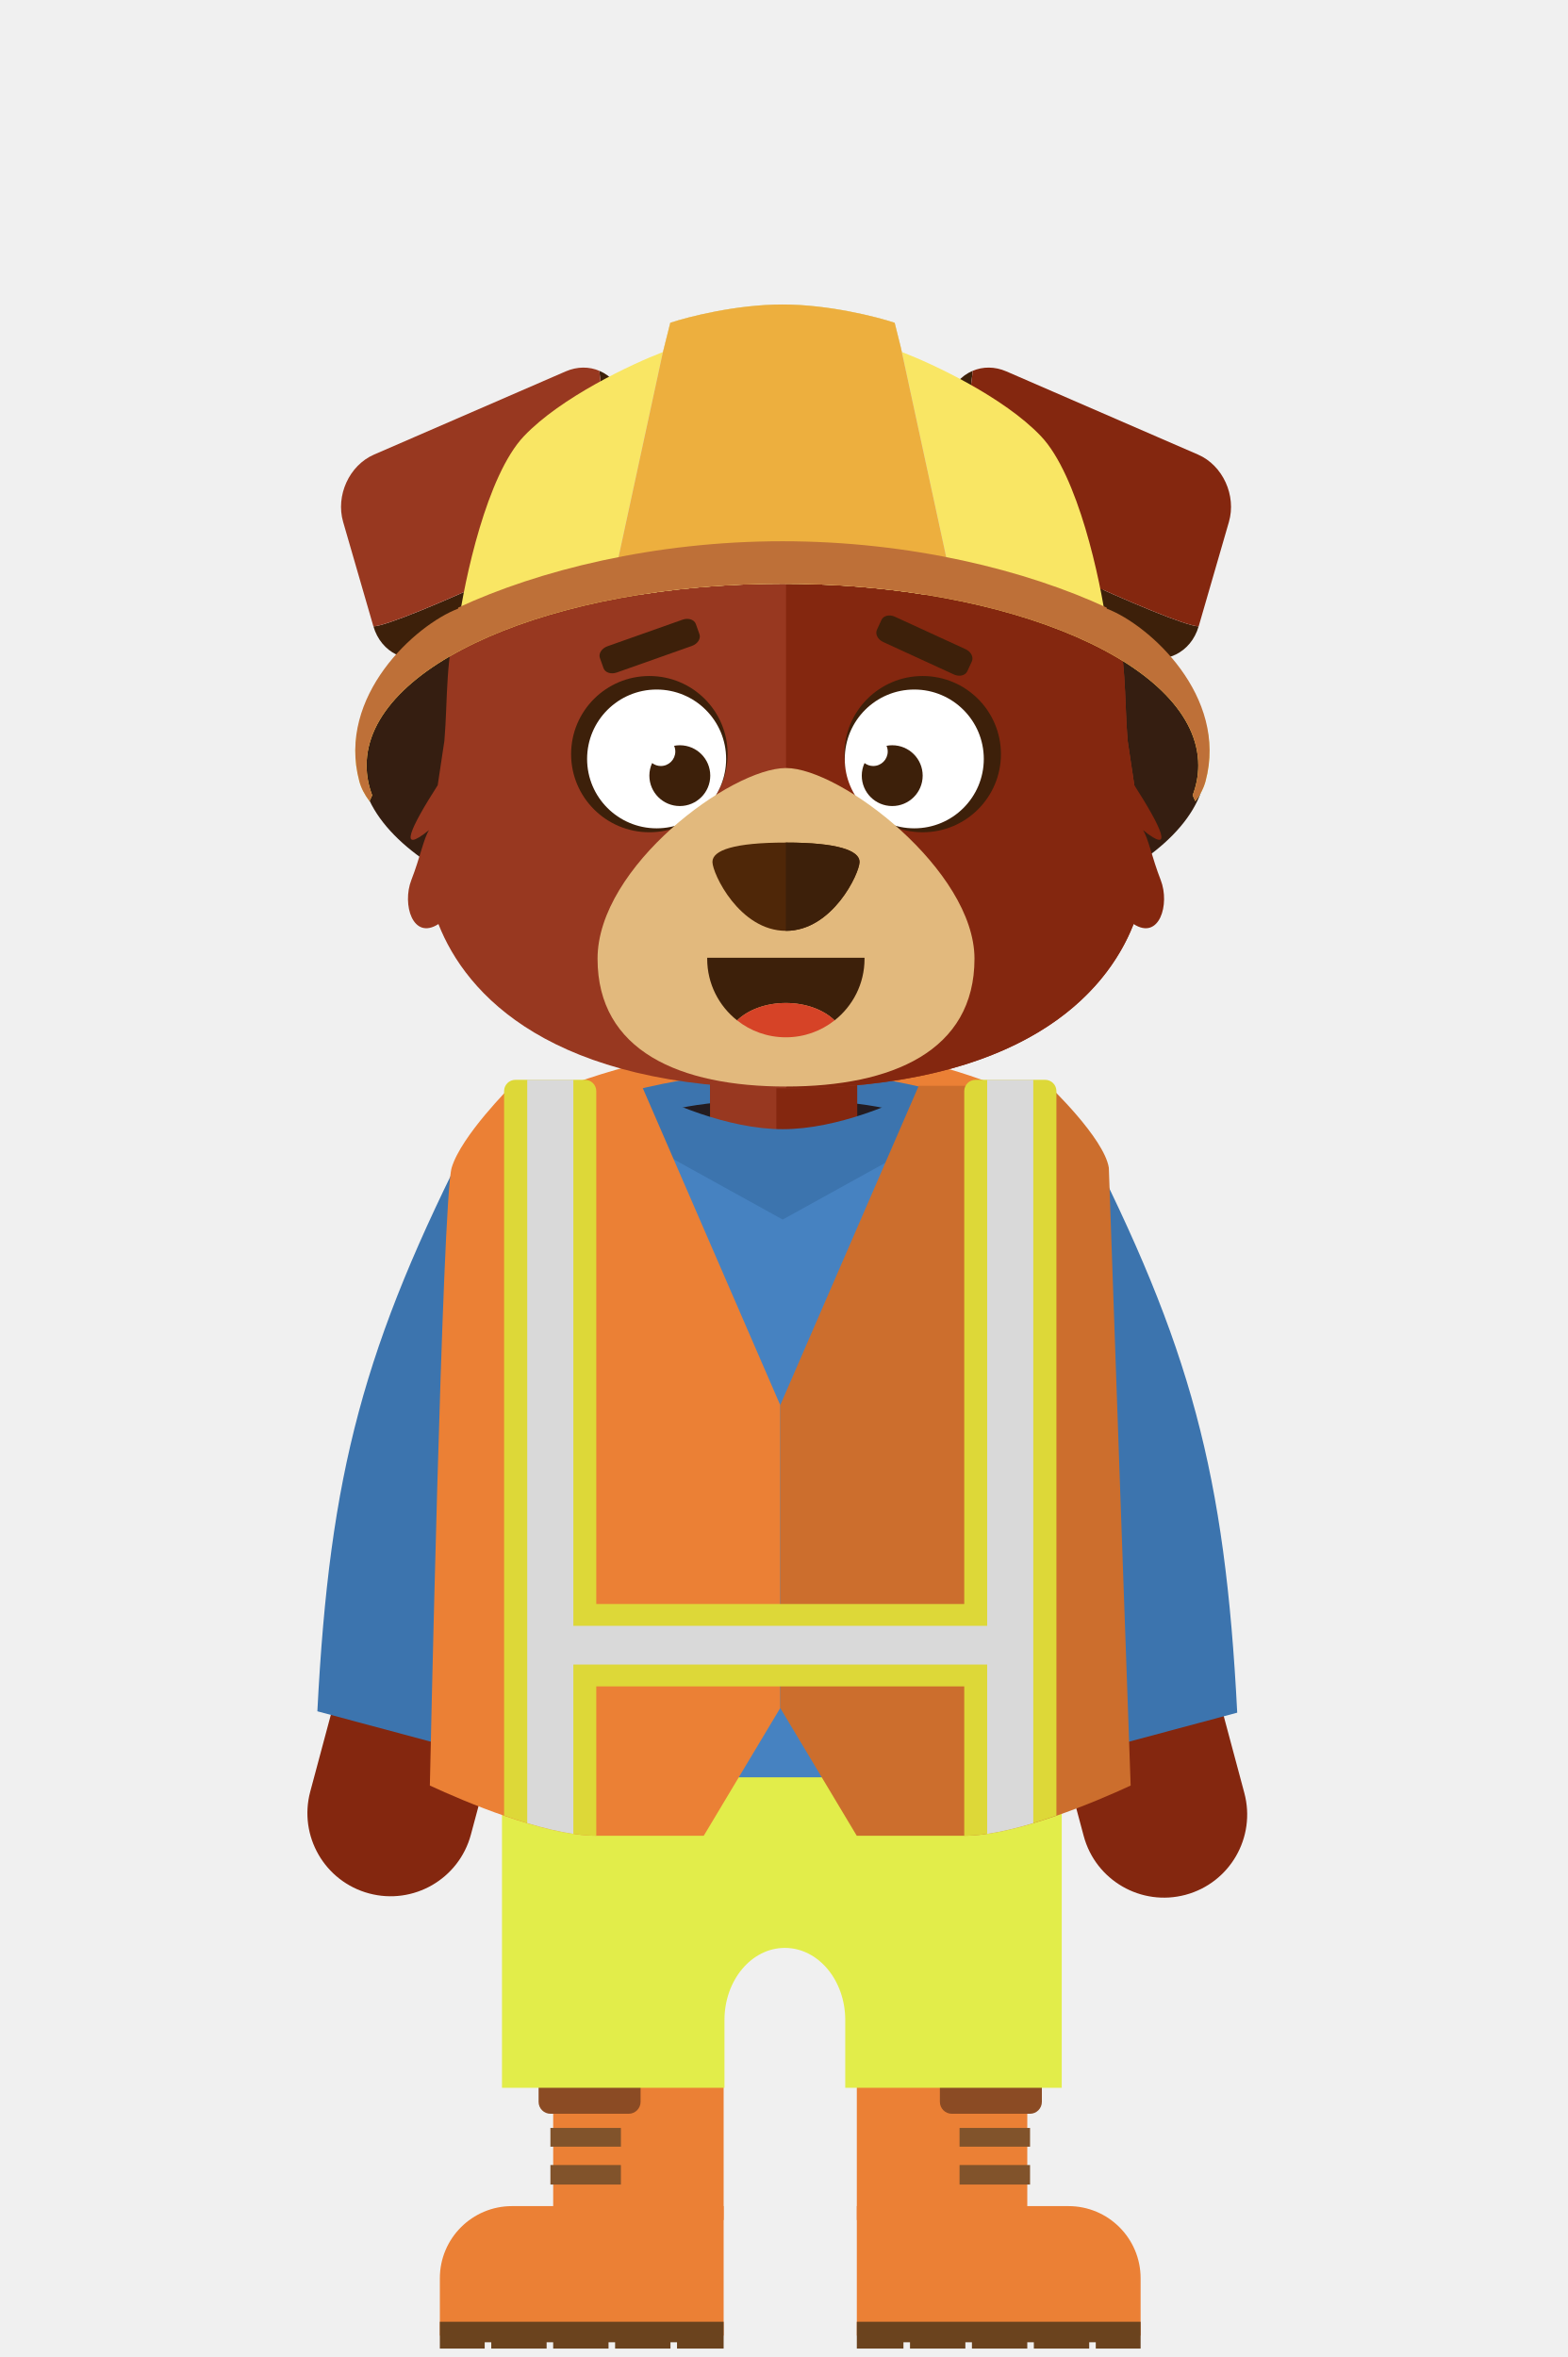
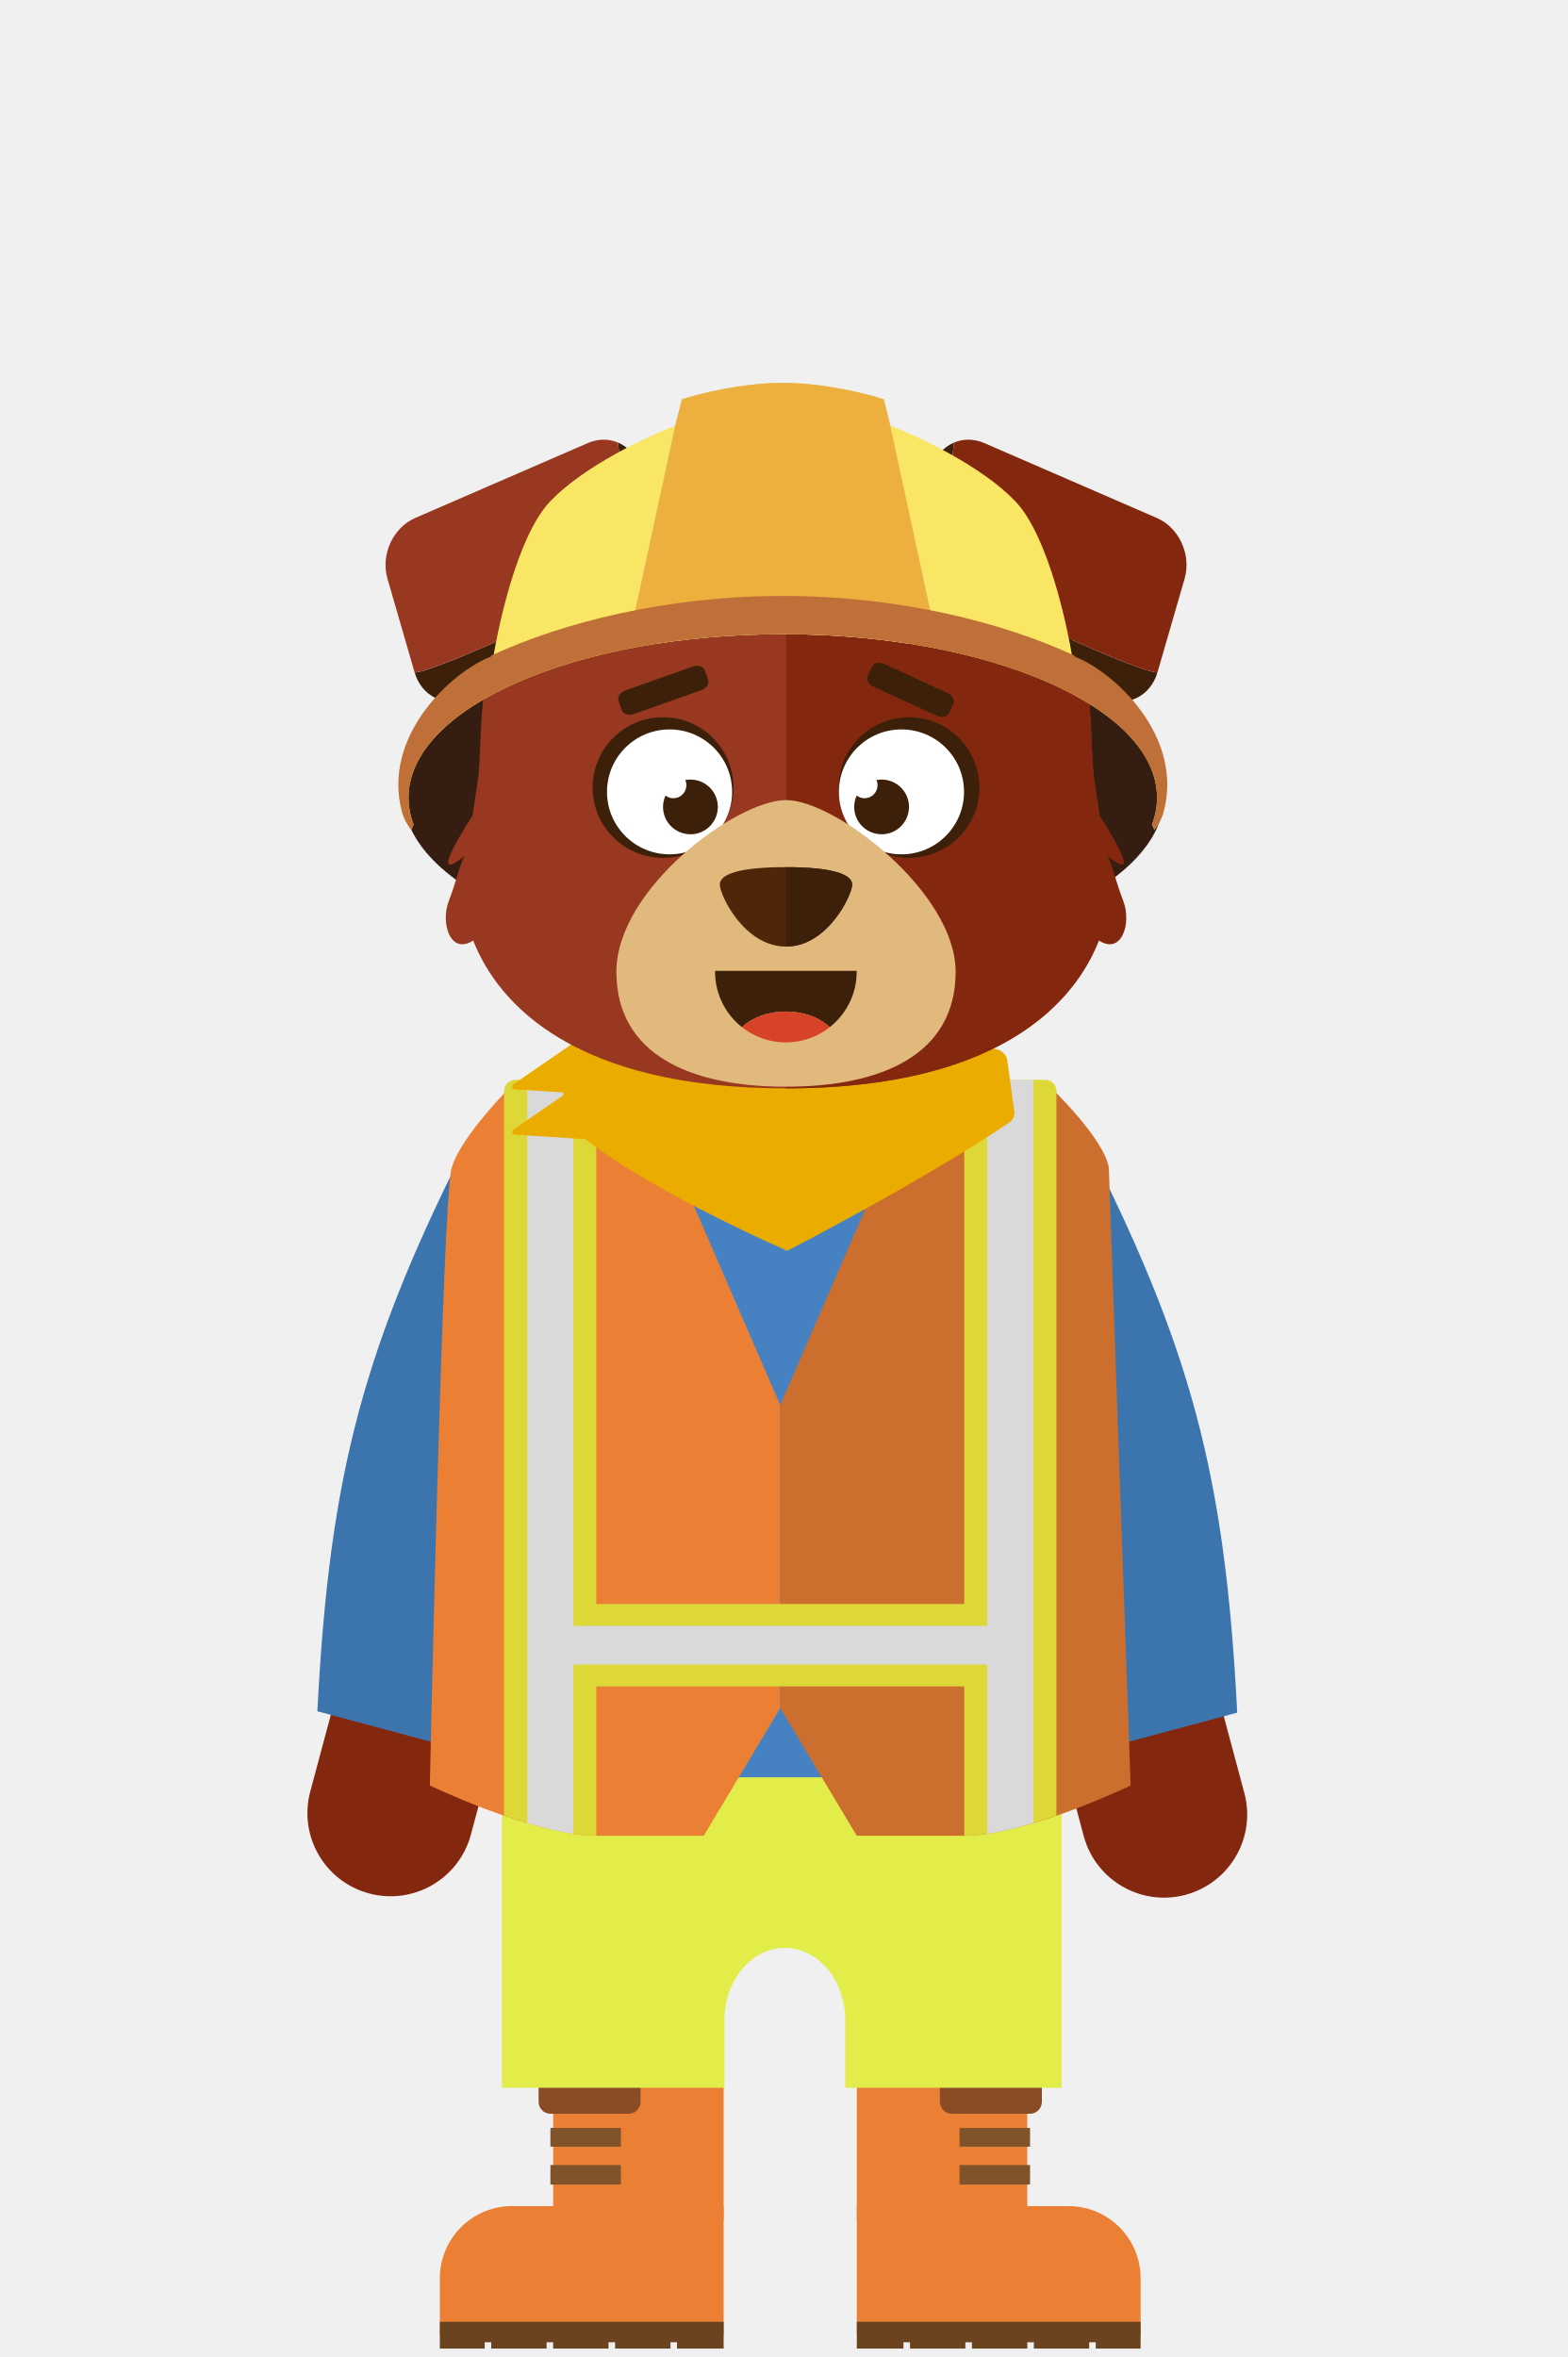
<svg xmlns="http://www.w3.org/2000/svg" width="556" height="836" viewBox="0 0 556 836" fill="none">
-   <ellipse cx="277.877" cy="270.884" rx="149.877" ry="64.884" fill="#351E11" />
-   <path d="M196.191 705L256.644 705V787.447H196.191V705Z" fill="#EB8035" />
-   <path d="M163.174 811.771C163.174 797.641 174.628 786.188 188.757 786.188L253.824 786.188V828.425H163.174V811.771Z" fill="#983820" />
-   <path d="M156 808.065C156 793.935 167.454 782.481 181.583 782.481L256.644 782.481V828.425H156V808.065Z" fill="#EB8035" />
-   <path d="M256.645 833.01H240.111V830.775H237.784V833.01H218.151V830.775H215.824V833.01H196.191V830.775H193.864V833.01H174.23V830.775H171.903V833.01H156V823.503H256.645V833.01Z" fill="#6B431E" />
+   <path d="M196.192 705L256.645 705V787.447H196.192V705Z" fill="#EB8035" />
+   <path d="M163.174 811.77C163.174 797.641 174.627 786.187 188.757 786.187L253.824 786.187V828.425H163.174V811.77Z" fill="#983820" />
+   <path d="M156 808.065C156 793.936 167.454 782.482 181.583 782.482L256.644 782.482V828.425H156V808.065Z" fill="#EB8035" />
+   <path d="M256.645 833.01H240.111V830.776H237.784V833.01H218.151V830.776H215.824V833.01H196.191V830.776H193.864V833.01H174.23V830.776H171.903V833.01H156V823.503H256.645V833.01Z" fill="#6B431E" />
  <rect x="191.017" y="730.156" width="36.17" height="19.574" rx="4.231" fill="#8B4B24" />
  <rect x="195.209" y="754.759" width="25.004" height="6.644" fill="#81532B" />
  <rect x="195.209" y="767.912" width="25.004" height="6.916" fill="#81532B" />
-   <path d="M364.337 705L303.884 705V787.447H364.337V705Z" fill="#EB8035" />
-   <path d="M397.354 811.771C397.354 797.641 385.901 786.188 371.771 786.188L306.704 786.188V828.425H397.354V811.771Z" fill="#983820" />
-   <path d="M404.528 808.065C404.528 793.935 393.074 782.481 378.945 782.481L303.884 782.481V828.425H404.528V808.065Z" fill="#EB8035" />
-   <path d="M303.884 833.01H320.416V830.775H322.743V833.01H342.376V830.775H344.704V833.01H364.336V830.775H366.664V833.01H386.297V830.775H388.625V833.01H404.528V823.503H303.884V833.01Z" fill="#6B431E" />
+   <path d="M364.337 705L303.883 705V787.447H364.337V705Z" fill="#EB8035" />
+   <path d="M397.354 811.77C397.354 797.641 385.901 786.187 371.771 786.187L306.704 786.187V828.425H397.354V811.77Z" fill="#983820" />
+   <path d="M404.528 808.065C404.528 793.936 393.074 782.482 378.945 782.482L303.884 782.482V828.425H404.528V808.065Z" fill="#EB8035" />
+   <path d="M303.884 833.01H320.416V830.776H322.743V833.01H342.376V830.776H344.704V833.01H364.336V830.776H366.664V833.01H386.297V830.776H388.625V833.01H404.529V823.503H303.884V833.01Z" fill="#6B431E" />
  <rect width="36.17" height="19.574" rx="4.231" transform="matrix(-1 0 0 1 369.511 730.156)" fill="#8B4B24" />
  <rect width="25.004" height="6.644" transform="matrix(-1 0 0 1 365.319 754.759)" fill="#81532B" />
  <rect width="25.004" height="6.916" transform="matrix(-1 0 0 1 365.319 767.912)" fill="#81532B" />
  <rect width="201.581" height="58.978" rx="29.489" transform="matrix(0.258819 -0.965926 -0.965926 -0.258819 159.37 679.206)" fill="#84270F" />
-   <path d="M167.611 401.51L232.958 419.02C230.937 504.48 218.529 549.368 177.904 624.484L112.557 606.974C116.886 522.131 128.997 477.164 167.611 401.51Z" fill="#3C74AE" />
-   <rect x="391.981" y="679.699" width="201.581" height="58.978" rx="29.489" transform="rotate(-105 391.981 679.699)" fill="#84270F" />
-   <path d="M383.741 402.004L318.393 419.513C320.414 504.973 332.823 549.861 373.447 624.977L438.794 607.467C434.466 522.624 422.354 477.657 383.741 402.004Z" fill="#3C74AE" />
+   <path d="M167.612 401.51L232.959 419.02C230.938 504.48 218.53 549.368 177.905 624.484L112.558 606.974C116.887 522.131 128.998 477.164 167.612 401.51Z" fill="#3C74AE" />
+   <rect x="391.982" y="679.699" width="201.581" height="58.978" rx="29.489" transform="rotate(-105 391.982 679.699)" fill="#84270F" />
+   <path d="M383.74 402.004L318.393 419.514C320.414 504.974 332.823 549.861 373.447 624.977L438.794 607.467C434.465 522.625 422.354 477.657 383.74 402.004Z" fill="#3C74AE" />
  <path d="M376.556 740.527C346.571 740.527 329.76 740.527 299.775 740.527V716.493C299.775 702.356 290.184 690.896 278.355 690.896C266.527 690.897 256.94 702.356 256.939 716.493V740.527H178.035C178.035 700.074 178.035 656.332 178.035 615.879H376.556C376.556 656.332 376.555 700.074 376.556 740.527Z" fill="#E2ED4A" />
  <path d="M374 394.3C293.078 352.102 213.284 376.717 181 394.3L224.939 437H341.184L374 394.3Z" fill="#EB8035" />
  <path d="M374 403.3C293.078 361.102 213.284 385.717 181 403.3L224.939 446H341.184L374 403.3Z" fill="#3C74AE" />
  <path d="M324.604 398.477C324.604 403.158 303.423 412.626 277.294 412.626C251.166 412.626 229.984 403.158 229.984 398.477C229.984 393.795 251.166 390 277.294 390C303.423 390 324.604 393.795 324.604 398.477Z" fill="#241C21" />
  <rect x="251.854" y="351" width="52.173" height="58.61" fill="#84270F" />
  <rect x="251.854" y="351" width="23.478" height="58.61" fill="#983820" />
  <circle cx="187" cy="431" r="4" fill="#F006D8" />
  <circle cx="370" cy="431" r="4" fill="#F006D8" />
-   <path d="M339.996 134.99C336.086 138.02 285.5 187.5 285.5 187.5L378.5 200L385 148.5L339.996 134.99Z" fill="#3D200A" />
-   <path d="M217.541 134.99C221.45 138.02 267.5 179 267.5 179L196 198L184.5 142.5L217.541 134.99Z" fill="#3D200A" />
-   <path d="M280.42 164.191C311.578 164.191 335.435 169.725 353.089 177.388C404.133 199.565 397.43 233.549 399.929 262.721L406.222 304.652C407.641 321.261 395.118 386.03 278.778 386.03H278.76C195.327 386.03 165.288 352.72 155.492 327.75C146.388 333.629 142.533 320.759 145.884 312.147C149.028 304.069 150.318 297.16 152.183 294.41C140.993 303.451 145.53 293.662 155.24 278.5L157.609 262.721C160.108 233.549 153.405 199.565 204.449 177.388C222.103 169.725 245.96 164.191 277.117 164.191C277.671 164.191 278.224 164.191 278.769 164.2C279.313 164.191 279.867 164.191 280.42 164.191Z" fill="#983820" />
-   <path d="M280.427 164.191C311.585 164.191 335.443 169.725 353.097 177.388C397.046 196.483 398.185 224.331 399.248 250.324C399.42 254.52 399.589 258.667 399.937 262.721L402.305 278.51C412.008 293.662 416.542 303.445 405.365 294.417C407.227 297.172 408.518 304.075 411.659 312.147C415.01 320.759 411.155 333.63 402.051 327.751C392.255 352.72 362.216 386.03 278.785 386.03H278.775L278.776 164.2C279.321 164.191 279.874 164.191 280.427 164.191Z" fill="#84270F" />
-   <path d="M258.064 267.484C258.064 282.792 245.64 295.195 230.306 295.195C214.973 295.195 202.549 282.792 202.549 267.484C202.549 252.177 214.973 239.773 230.306 239.773C245.64 239.773 258.064 252.177 258.064 267.484Z" fill="#3D200A" />
-   <path d="M299.477 267.484C299.477 282.792 311.901 295.195 327.234 295.195C342.568 295.195 354.992 282.792 354.992 267.484C354.992 252.177 342.568 239.773 327.234 239.773C311.901 239.773 299.477 252.177 299.477 267.484Z" fill="#3D200A" />
-   <ellipse cx="232.876" cy="269.184" rx="24.654" ry="24.613" fill="white" />
-   <ellipse cx="324.26" cy="269.184" rx="24.654" ry="24.613" fill="white" />
-   <path d="M234.365 271.692C237.203 271.692 239.506 269.393 239.506 266.56C239.506 265.838 239.354 265.143 239.078 264.528C239.738 264.403 240.408 264.332 241.104 264.332C247.075 264.332 251.903 269.161 251.903 275.113C251.903 281.065 247.066 285.895 241.104 285.895C235.142 285.895 230.304 281.065 230.304 275.113C230.304 273.518 230.652 272.013 231.286 270.649C232.143 271.3 233.205 271.692 234.365 271.692Z" fill="#3D200A" />
-   <path d="M309.697 271.692C312.535 271.692 314.838 269.393 314.838 266.56C314.838 265.838 314.686 265.143 314.409 264.528C315.07 264.403 315.739 264.332 316.435 264.332C322.406 264.332 327.235 269.161 327.235 275.113C327.235 281.074 322.397 285.895 316.435 285.895C310.464 285.895 305.636 281.065 305.636 275.113C305.636 273.518 305.984 272.013 306.618 270.649C307.474 271.3 308.536 271.692 309.697 271.692Z" fill="#3D200A" />
-   <path d="M221.2 202.755L153.199 232.274C144.452 236.07 135.152 231.535 132.43 222.152C140.766 222.152 216.907 186.895 217.898 182.003C218.862 177.129 212.355 131.936 212.596 131.535C216.675 133.264 219.969 136.872 221.406 141.853L232.125 178.866C234.838 188.258 229.956 198.95 221.2 202.755Z" fill="#3D200A" />
-   <path d="M217.889 181.999C216.907 186.891 140.766 222.149 132.421 222.149L121.701 185.136C118.979 175.736 123.879 165.052 132.626 161.247L200.636 131.728C204.751 129.946 208.973 129.99 212.587 131.532C212.346 131.933 218.862 177.126 217.889 181.999Z" fill="#983820" />
-   <path d="M336.346 202.755L404.348 232.274C413.094 236.07 422.395 231.535 425.117 222.152C416.781 222.152 340.639 186.895 339.648 182.003C338.684 177.129 345.191 131.936 344.95 131.535C340.871 133.264 337.578 136.872 336.141 141.853L325.422 178.866C322.708 188.258 327.59 198.95 336.346 202.755Z" fill="#3D200A" />
-   <path d="M339.658 181.999C340.639 186.891 416.781 222.149 425.126 222.149L435.845 185.136C438.567 175.736 433.668 165.052 424.921 161.247L356.91 131.728C352.796 129.946 348.574 129.99 344.959 131.532C345.2 131.933 338.685 177.126 339.658 181.999Z" fill="#84270F" />
-   <path d="M342.45 230.258L317.372 218.738C315.446 217.853 313.32 218.361 312.624 219.872L311.008 223.377C310.312 224.888 311.308 226.83 313.234 227.714L338.312 239.235C340.238 240.119 342.363 239.612 343.06 238.101L344.675 234.596C345.372 233.085 344.375 231.143 342.45 230.258Z" fill="#3D200A" />
-   <path d="M218.758 238.529L245.382 229.106C247.427 228.382 248.633 226.525 248.076 224.957L246.785 221.321C246.228 219.753 244.119 219.069 242.075 219.792L215.451 229.215C213.406 229.939 212.2 231.796 212.757 233.364L214.048 237C214.605 238.568 216.714 239.252 218.758 238.529Z" fill="#3D200A" />
-   <path d="M345.61 340.052C345.61 372.77 316.434 385.378 278.769 385.378C241.104 385.378 211.928 372.77 211.928 340.052C211.928 307.333 259.321 272.414 278.769 272.414C298.217 272.414 345.61 308.786 345.61 340.052Z" fill="#E2B97D" />
-   <path d="M306.615 339.706V340.08C306.615 348.937 302.465 356.823 295.994 361.919C292.165 358.195 285.855 355.753 278.706 355.753C271.557 355.753 265.264 358.195 261.418 361.919C254.965 356.823 250.814 348.937 250.814 340.08V339.706H306.615Z" fill="#3D200A" />
-   <path d="M295.994 361.914C291.228 365.683 285.239 367.919 278.706 367.919C272.173 367.919 266.157 365.683 261.418 361.914C265.265 358.189 271.584 355.748 278.706 355.748C285.829 355.748 292.165 358.189 295.994 361.914Z" fill="#D64327" />
-   <path d="M278.771 330.158C295.274 330.158 304.869 309.727 304.869 305.709C304.869 301.69 297.148 298.848 278.771 298.848C260.394 298.848 252.674 301.556 252.674 305.709C252.674 309.861 262.277 330.158 278.771 330.158Z" fill="#4F2708" />
-   <path d="M278.707 330.158C295.21 330.158 304.804 309.727 304.804 305.709C304.804 301.69 297.084 298.848 278.707 298.848V330.158Z" fill="#3D200A" />
-   <path d="M277.501 108C293.761 108.001 310.799 112.324 317.286 114.486L319.882 124.866C330.838 129.047 356.034 140.868 369.18 154.707C382.327 168.547 390.227 205.453 392.534 222.175C407.583 227.901 435.654 246.901 427.562 277.1C426.906 279.55 425.67 281.908 423.937 284.18C423.623 283.484 423.307 282.783 422.988 282.08C424.296 278.63 424.982 275.09 424.982 271.478C424.982 235.89 358.95 207.04 277.499 207.039C196.047 207.039 130.016 235.889 130.016 271.478C130.016 275.089 130.699 278.629 132.006 282.078C131.687 282.782 131.374 283.486 131.059 284.184C129.326 281.911 128.093 279.551 127.436 277.1C119.345 246.9 147.416 227.9 162.465 222.175C164.771 205.453 172.671 168.546 185.818 154.707C198.965 140.868 224.161 129.047 235.116 124.866L237.712 114.486C244.201 112.324 261.238 108.001 277.497 108H277.501Z" fill="#F9E664" />
-   <path d="M277.516 108C293.776 108.001 310.814 112.324 317.301 114.486L319.475 123.184L338.427 210.752H326.945C311.492 208.351 294.853 207.039 277.514 207.039C260.176 207.039 243.536 208.351 228.083 210.752H216.527L235.11 124.872C235.117 124.87 235.124 124.869 235.131 124.866L237.727 114.486C244.216 112.324 261.253 108.001 277.512 108H277.516Z" fill="#D9D9D9" />
-   <path d="M277.516 108C293.776 108.001 310.814 112.324 317.301 114.486L319.475 123.184L338.427 210.752H326.945C311.492 208.351 294.853 207.039 277.514 207.039C260.176 207.039 243.536 208.351 228.083 210.752H216.527L235.11 124.872C235.117 124.87 235.124 124.869 235.131 124.866L237.727 114.486C244.216 112.324 261.253 108.001 277.512 108H277.516Z" fill="#EDAF3E" />
-   <path d="M277.499 191.973C323.119 191.973 364.132 202.345 392.478 215.507C392.496 215.633 392.517 215.757 392.534 215.88C407.583 221.606 435.653 246.902 427.562 277.1C426.906 279.551 425.67 281.908 423.937 284.181C423.623 283.484 423.307 282.784 422.988 282.08C424.296 278.631 424.982 275.091 424.982 271.479C424.982 235.89 358.95 207.04 277.499 207.039C196.047 207.04 130.016 235.89 130.016 271.479C130.016 275.091 130.698 278.631 132.006 282.08C131.687 282.784 131.374 283.486 131.059 284.183C129.326 281.91 128.093 279.551 127.436 277.1C119.345 246.901 147.416 221.606 162.465 215.88C162.482 215.757 162.498 215.633 162.516 215.507C190.862 202.345 231.878 191.973 277.499 191.973Z" fill="#BE7038" />
-   <path d="M174.408 401.616C174.408 397.258 178.539 394.079 182.768 395.137C254.781 413.15 298.776 413.382 370.781 395.169C375.016 394.098 379.163 397.278 379.163 401.645V623.737C379.163 627.413 376.183 630.393 372.506 630.393H181.065C177.389 630.393 174.408 627.413 174.408 623.737V401.616Z" fill="#4682C1" />
-   <path d="M327.437 386C329.738 387.478 334.071 392.732 332.997 401.924L277.582 432.563L222.168 401.924C221.094 392.732 225.428 387.478 227.729 386C236.23 390.838 258.101 400.514 277.582 400.514C297.064 400.514 318.936 390.838 327.437 386Z" fill="#3C74AE" />
+   <path d="M174.409 401.616C174.409 397.258 178.54 394.079 182.768 395.137C254.782 413.15 298.777 413.382 370.782 395.169C375.016 394.098 379.163 397.278 379.163 401.645V623.737C379.163 627.413 376.183 630.393 372.507 630.393H181.065C177.389 630.393 174.409 627.413 174.409 623.737V401.616Z" fill="#4682C1" />
+   <path d="M327.437 386C329.738 387.478 334.072 392.732 332.998 401.924L277.582 432.563L222.168 401.924C221.095 392.732 225.428 387.478 227.729 386C236.23 390.838 258.101 400.514 277.582 400.514C297.064 400.514 318.936 390.838 327.437 386Z" fill="#3C74AE" />
  <path d="M160.195 414.167C163.558 402.855 181.387 385.117 181.387 385.117H227.614L276.725 498.388V605.812L249.595 651.12H211.535C193.208 651.12 164.511 638.914 152.453 633.312C152.453 633.312 156.832 425.478 160.195 414.167Z" fill="#EB8035" />
  <path d="M393.258 414.167C391.534 403.616 372.066 385.117 372.066 385.117H325.839L276.728 498.388V605.812L303.858 651.12H341.918C360.246 651.12 388.942 638.914 401 633.312L397.129 524.239L393.258 414.167Z" fill="#CC6E2D" />
-   <path d="M211.472 651.118C202.076 651.102 189.973 647.888 178.783 643.937V387C178.783 384.791 180.574 383 182.783 383H207.472C209.681 383 211.472 384.791 211.472 387V651.118Z" fill="#DDD838" />
-   <path d="M341.98 651.118C351.376 651.102 363.48 647.888 374.669 643.937V387C374.669 384.791 372.878 383 370.669 383H345.98C343.771 383 341.98 384.791 341.98 387V651.118Z" fill="#DDD838" />
-   <path d="M350.111 650.444C355.289 649.679 360.881 648.315 366.464 646.627V383H350.111V650.444Z" fill="#D9D9D9" />
-   <path d="M203.344 650.444C198.165 649.679 192.573 648.315 186.99 646.627V383H203.344V650.444Z" fill="#D9D9D9" />
+   <path d="M211.471 651.118C202.076 651.102 189.972 647.888 178.783 643.937V387C178.783 384.791 180.574 383 182.783 383H207.471C209.68 383 211.471 384.791 211.471 387V651.118Z" fill="#DDD838" />
+   <path d="M341.98 651.118C351.376 651.102 363.479 647.888 374.669 643.937V387C374.669 384.791 372.878 383 370.669 383H345.98C343.771 383 341.98 384.791 341.98 387V651.118Z" fill="#DDD838" />
+   <path d="M350.11 650.444C355.289 649.679 360.881 648.315 366.463 646.627V383H350.11V650.444Z" fill="#D9D9D9" />
+   <path d="M203.344 650.444C198.165 649.679 192.573 648.315 186.991 646.627V383H203.344V650.444Z" fill="#D9D9D9" />
  <rect x="206.03" y="568.921" width="140.951" height="29.219" fill="#DDD838" />
  <rect x="199.963" y="576.666" width="153.084" height="13.731" fill="#D9D9D9" />
+   <path d="M182.477 386.35C181.581 386.291 181.383 385.06 182.181 384.511L203.514 369.837C204.095 369.438 204.814 369.722 204.922 370.392L207.54 386.641C207.648 387.312 207.08 387.968 206.429 387.925L182.477 386.35Z" fill="#EBAC00" />
+   <path d="M182.477 402.415C181.581 402.356 181.383 401.125 182.181 400.576L203.514 385.902C204.095 385.503 204.814 385.786 204.922 386.457L207.54 402.706C207.648 403.377 207.08 404.033 206.429 403.99L182.477 402.415Z" fill="#EBAC00" />
+   <path d="M351.817 371.946C354.576 371.946 356.896 373.666 357.212 375.945L359.75 394.264C359.944 395.665 359.34 397.061 358.116 398.038C327.606 418.749 279.22 443.645 279.22 443.645C279.22 443.645 222.22 419.006 200.6 398.038C199.377 397.061 198.773 395.665 198.967 394.264L201.505 375.945C201.821 373.666 204.141 371.946 206.9 371.946H351.817Z" fill="#EBAC00" />
+   <ellipse cx="277.966" cy="282.399" rx="134.889" ry="58.395" fill="#351E11" />
+   <path d="M280.256 186.375C308.298 186.375 329.769 191.355 345.658 198.252C391.597 218.212 385.564 248.797 387.813 275.052L393.477 312.79C394.754 327.738 383.484 386.03 278.777 386.03H278.761C203.672 386.03 176.636 356.051 167.821 333.578C159.627 338.869 156.157 327.286 159.173 319.536C162.002 312.265 163.164 306.047 164.842 303.572C154.771 311.709 158.854 302.898 167.593 289.253L169.725 275.052C171.974 248.797 165.942 218.212 211.881 198.252C227.77 191.355 249.241 186.375 277.283 186.375C277.781 186.375 278.279 186.375 278.769 186.383C279.259 186.375 279.757 186.375 280.256 186.375Z" fill="#983820" />
+   <path d="M280.261 186.375C308.304 186.375 329.776 191.355 345.664 198.252C385.219 215.438 386.244 240.501 387.201 263.895C387.355 267.671 387.508 271.403 387.82 275.052L389.952 289.262C398.684 302.899 402.765 311.703 392.706 303.578C394.382 306.058 395.543 312.271 398.371 319.536C401.387 327.286 397.917 338.87 389.723 333.579C380.907 356.051 353.872 386.03 278.784 386.03H278.775L278.776 186.383C279.266 186.375 279.764 186.375 280.261 186.375Z" fill="#84270F" />
+   <path d="M260.135 279.338C260.135 293.116 248.953 304.278 235.153 304.278C221.353 304.278 210.171 293.116 210.171 279.338C210.171 265.561 221.353 254.399 235.153 254.399C248.953 254.399 260.135 265.561 260.135 279.338Z" fill="#3D200A" />
+   <path d="M297.406 279.338C297.406 293.116 308.588 304.278 322.388 304.278C336.188 304.278 347.37 293.116 347.37 279.338C347.37 265.561 336.188 254.399 322.388 254.399C308.588 254.399 297.406 265.561 297.406 279.338Z" fill="#3D200A" />
+   <ellipse cx="237.465" cy="280.868" rx="22.189" ry="22.151" fill="white" />
+   <ellipse cx="319.711" cy="280.868" rx="22.189" ry="22.151" fill="white" />
+   <path d="M238.806 283.125C241.361 283.125 243.433 281.056 243.433 278.506C243.433 277.857 243.297 277.231 243.048 276.678C243.642 276.565 244.245 276.501 244.871 276.501C250.245 276.501 254.591 280.848 254.591 286.205C254.591 291.561 250.237 295.908 244.871 295.908C239.505 295.908 235.151 291.561 235.151 286.205C235.151 284.769 235.465 283.414 236.035 282.187C236.806 282.772 237.762 283.125 238.806 283.125Z" fill="#3D200A" />
+   <path d="M306.605 283.125C309.159 283.125 311.231 281.056 311.231 278.506C311.231 277.857 311.095 277.231 310.846 276.678C311.44 276.565 312.043 276.501 312.669 276.501C318.043 276.501 322.389 280.848 322.389 286.205C322.389 291.569 318.035 295.908 312.669 295.908C307.295 295.908 302.95 291.561 302.95 286.205C302.95 284.769 303.263 283.414 303.833 282.187C304.604 282.772 305.56 283.125 306.605 283.125Z" fill="#3D200A" />
+   <path d="M226.958 221.082L165.756 247.65C157.884 251.066 149.514 246.984 147.064 238.54C154.567 238.54 223.094 206.808 223.986 202.405C224.853 198.019 218.997 157.345 219.214 156.984C222.885 158.54 225.849 161.788 227.142 166.271L236.79 199.582C239.232 208.035 234.838 217.658 226.958 221.082Z" fill="#3D200A" />
+   <path d="M223.977 202.402C223.094 206.805 154.567 238.537 147.056 238.537L137.409 205.225C134.959 196.765 139.369 187.15 147.241 183.726L208.45 157.158C212.153 155.554 215.953 155.594 219.206 156.982C218.989 157.342 224.853 198.016 223.977 202.402Z" fill="#983820" />
+   <path d="M330.589 221.082L391.79 247.65C399.662 251.066 408.032 246.984 410.482 238.54C402.98 238.54 334.453 206.808 333.561 202.405C332.693 198.019 338.549 157.345 338.332 156.984C334.661 158.54 331.697 161.788 330.404 166.271L320.757 199.582C318.315 208.035 322.709 217.658 330.589 221.082Z" fill="#3D200A" />
+   <path d="M333.569 202.402C334.453 206.805 402.98 238.537 410.491 238.537L420.138 205.225C422.588 196.765 418.178 187.15 410.306 183.726L349.097 157.158C345.393 155.554 341.594 155.594 338.341 156.982C338.558 157.342 332.694 198.016 333.569 202.402Z" fill="#84270F" />
+   <path d="M336.082 245.835L313.512 235.467C311.779 234.671 309.866 235.128 309.239 236.487L307.785 239.642C307.158 241.002 308.055 242.75 309.788 243.546L332.358 253.914C334.091 254.71 336.004 254.253 336.631 252.894L338.085 249.739C338.712 248.379 337.815 246.631 336.082 245.835Z" fill="#3D200A" />
+   <path d="M224.76 253.279L248.721 244.798C250.561 244.147 251.647 242.476 251.146 241.065L249.984 237.792C249.483 236.381 247.585 235.765 245.745 236.416L221.783 244.897C219.943 245.548 218.858 247.22 219.359 248.631L220.521 251.903C221.022 253.314 222.92 253.93 224.76 253.279Z" fill="#3D200A" />
+   <path d="M338.927 344.65C338.927 374.097 312.668 385.444 278.769 385.444C244.871 385.444 218.612 374.097 218.612 344.65C218.612 315.203 261.266 283.776 278.769 283.776C296.273 283.776 338.927 316.511 338.927 344.65Z" fill="#E2B97D" />
+   <path d="M303.831 344.339V344.676C303.831 352.647 300.096 359.744 294.272 364.331C290.826 360.979 285.147 358.782 278.713 358.782C272.278 358.782 266.615 360.979 263.153 364.331C257.346 359.744 253.61 352.647 253.61 344.676V344.339H303.831Z" fill="#3D200A" />
+   <path d="M294.272 364.326C289.983 367.718 284.593 369.731 278.713 369.731C272.833 369.731 267.419 367.718 263.154 364.326C266.616 360.974 272.303 358.777 278.713 358.777C285.123 358.777 290.826 360.974 294.272 364.326Z" fill="#D64327" />
+   <path d="M278.772 335.746C293.624 335.746 302.259 317.358 302.259 313.741C302.259 310.125 295.311 307.566 278.772 307.566C262.232 307.566 255.284 310.004 255.284 313.741C255.284 317.478 263.927 335.746 278.772 335.746Z" fill="#4F2708" />
+   <path d="M278.714 335.746C293.566 335.746 302.201 317.358 302.201 313.741C302.201 310.125 295.253 307.566 278.714 307.566V335.746Z" fill="#3D200A" />
+   <path d="M277.628 135.803C292.262 135.804 307.596 139.695 313.435 141.641L315.772 150.983C325.632 154.746 348.308 165.384 360.139 177.839C371.972 190.295 379.082 223.511 381.158 238.561C394.702 243.714 419.966 260.814 412.683 287.993C412.092 290.198 410.98 292.32 409.421 294.365C409.138 293.738 408.853 293.108 408.567 292.475C409.744 289.37 410.361 286.184 410.361 282.934C410.361 250.904 350.933 224.939 277.627 224.938C204.32 224.938 144.892 250.903 144.892 282.934C144.892 286.184 145.506 289.369 146.683 292.473C146.395 293.107 146.114 293.741 145.831 294.369C144.271 292.323 143.161 290.199 142.57 287.993C135.287 260.813 160.552 243.714 174.095 238.561C176.171 223.51 183.281 190.295 195.114 177.839C206.946 165.384 229.622 154.745 239.482 150.983L241.818 141.641C247.658 139.694 262.992 135.804 277.625 135.803H277.628Z" fill="#F9E664" />
+   <path d="M277.642 135.803C292.276 135.804 307.61 139.695 313.449 141.641L315.406 149.468L332.462 228.28H322.128C308.221 226.119 293.245 224.938 277.64 224.938C262.036 224.938 247.06 226.119 233.153 228.28H222.752L239.477 150.988C239.483 150.986 239.49 150.985 239.495 150.983L241.832 141.641C247.672 139.694 263.006 135.804 277.639 135.803H277.642Z" fill="#D9D9D9" />
+   <path d="M277.642 135.803C292.276 135.804 307.61 139.695 313.449 141.641L315.406 149.468L332.462 228.28H322.128C308.221 226.119 293.245 224.938 277.64 224.938C262.036 224.938 247.06 226.119 233.153 228.28H222.752L239.477 150.988C239.483 150.986 239.49 150.985 239.495 150.983L241.832 141.641C247.672 139.694 263.006 135.804 277.639 135.803H277.642Z" fill="#EDAF3E" />
+   <path d="M277.627 211.378C318.685 211.378 355.597 220.713 381.108 232.559C381.124 232.672 381.142 232.784 381.158 232.895C394.702 238.048 419.965 260.814 412.683 287.993C412.093 290.198 410.98 292.32 409.421 294.366C409.138 293.738 408.854 293.108 408.567 292.475C409.744 289.371 410.361 286.184 410.361 282.934C410.361 250.904 350.932 224.939 277.627 224.938C204.32 224.938 144.892 250.904 144.892 282.934C144.892 286.184 145.506 289.371 146.683 292.475C146.396 293.108 146.114 293.74 145.831 294.367C144.271 292.322 143.161 290.198 142.57 287.993C135.287 260.813 160.552 238.048 174.095 232.895C174.111 232.784 174.126 232.672 174.142 232.559C199.653 220.713 236.567 211.378 277.627 211.378Z" fill="#BE7038" />
</svg>
